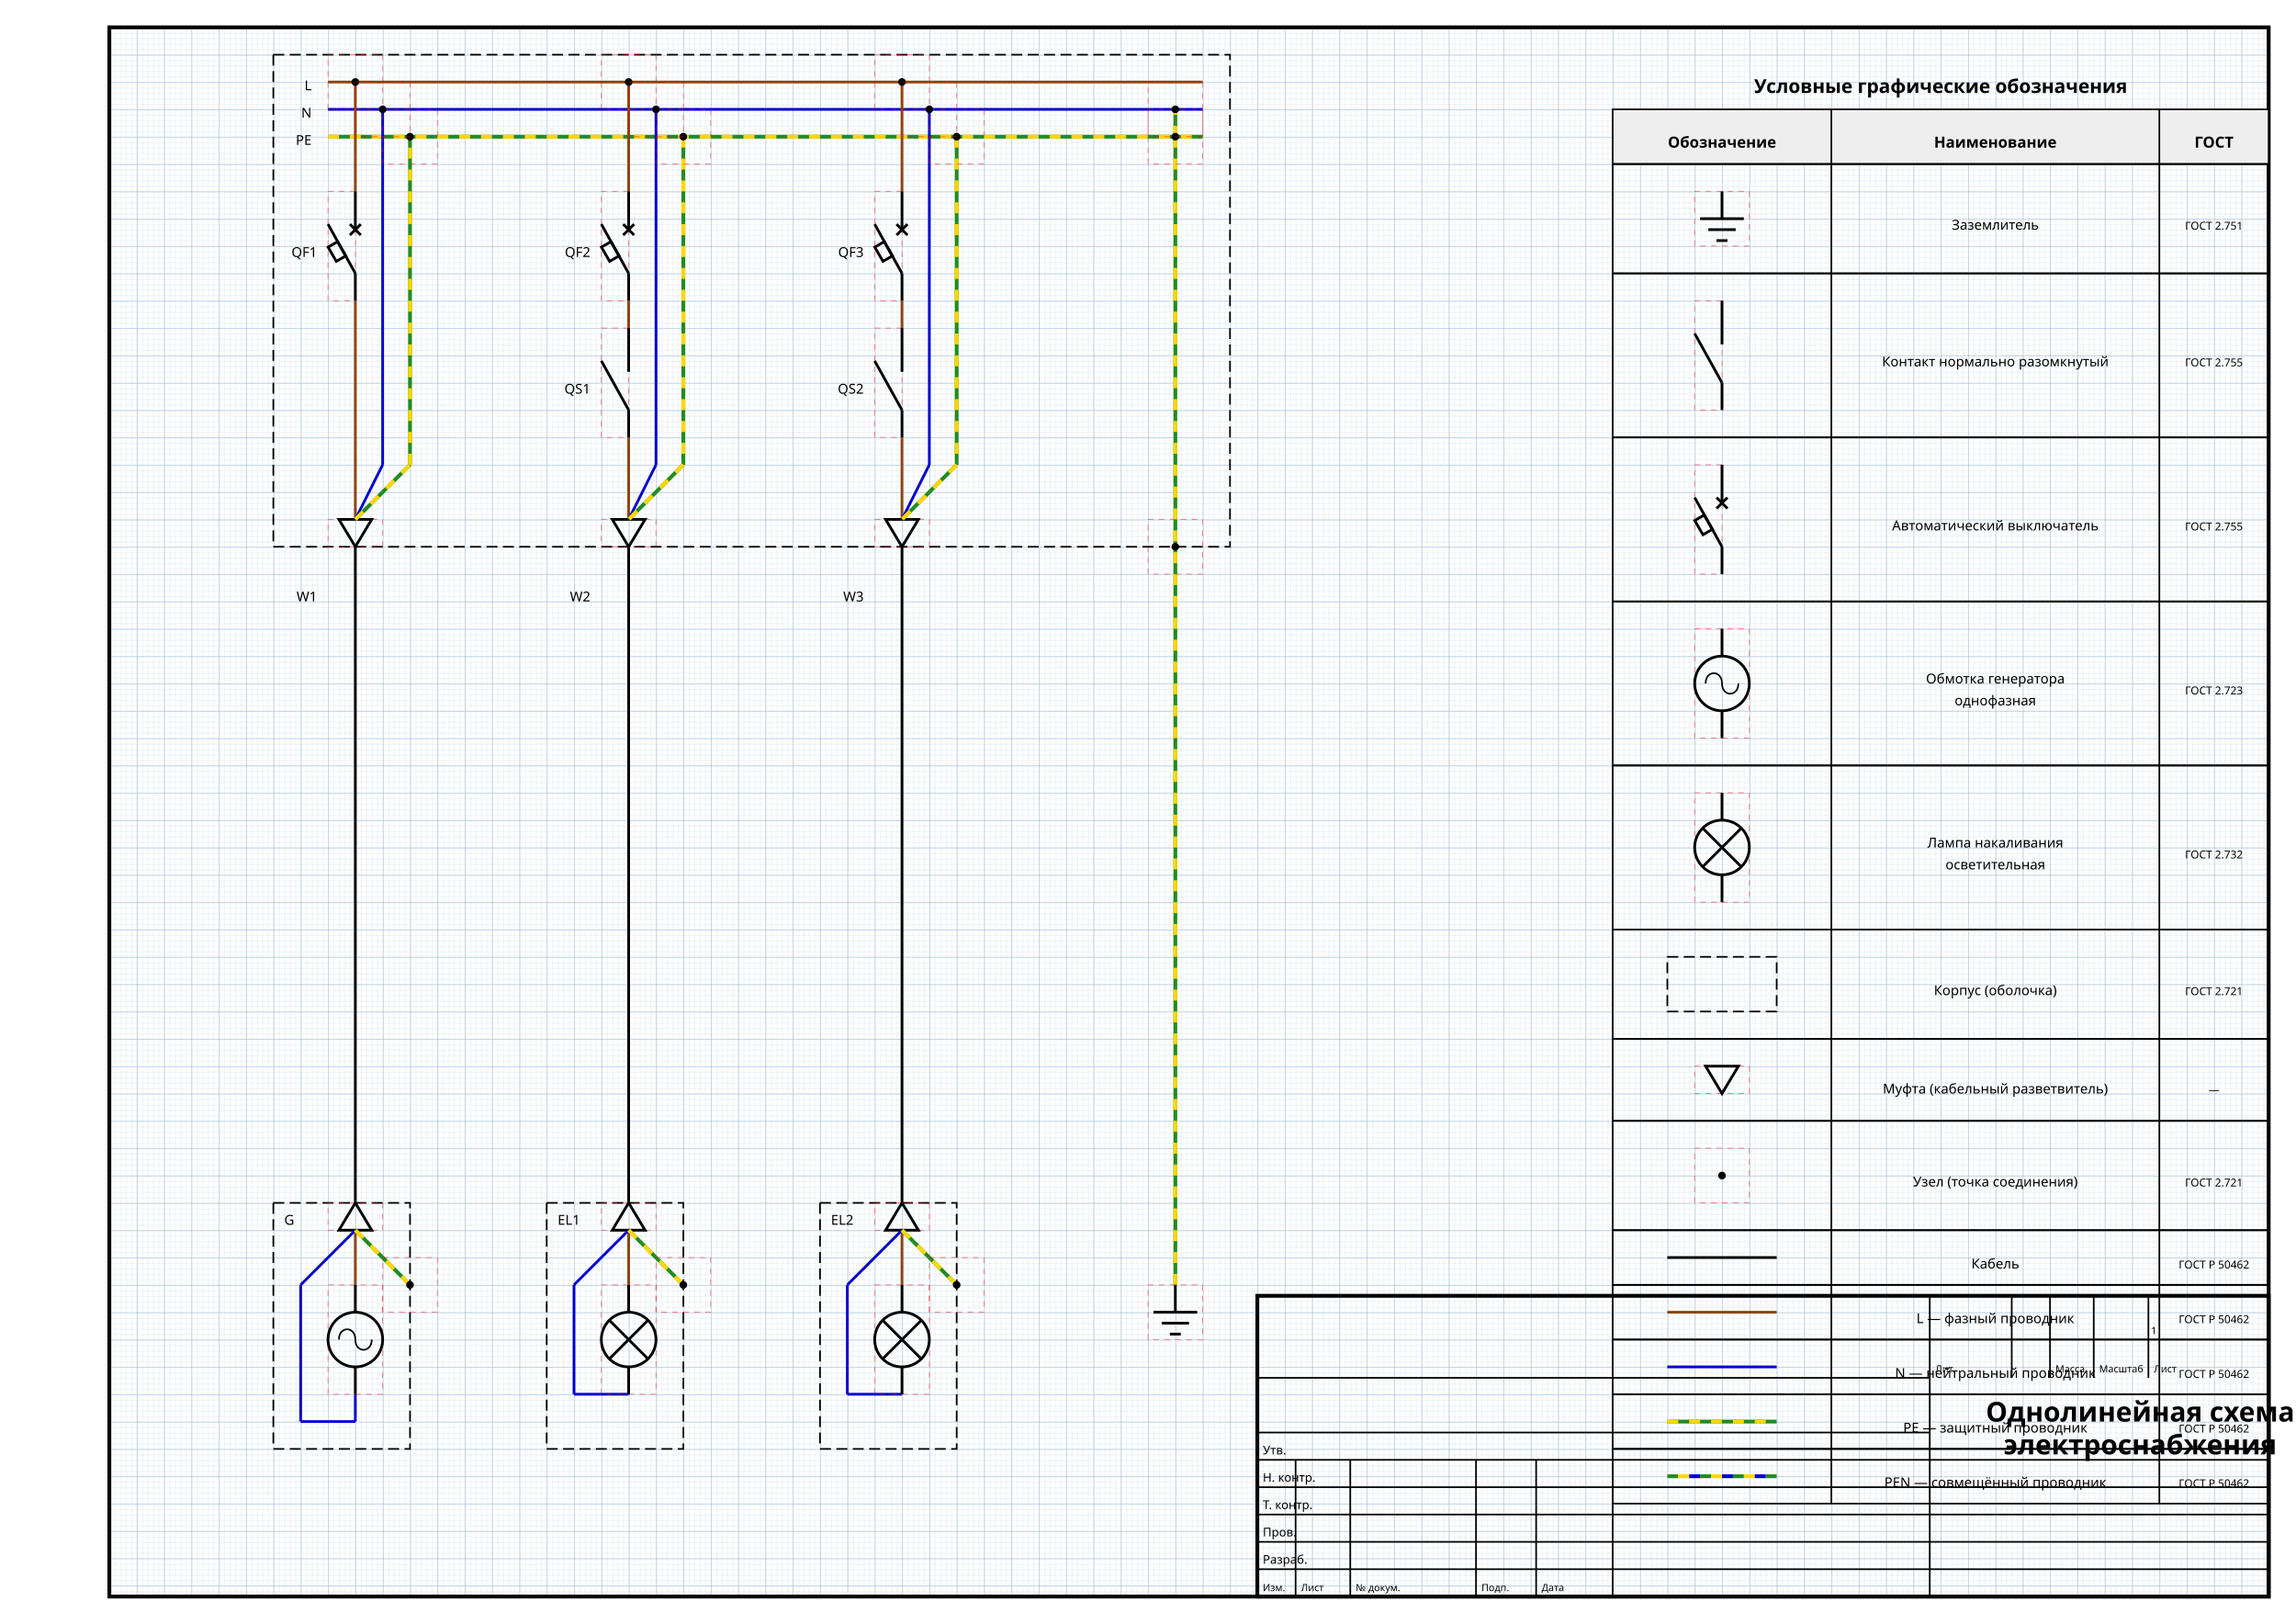
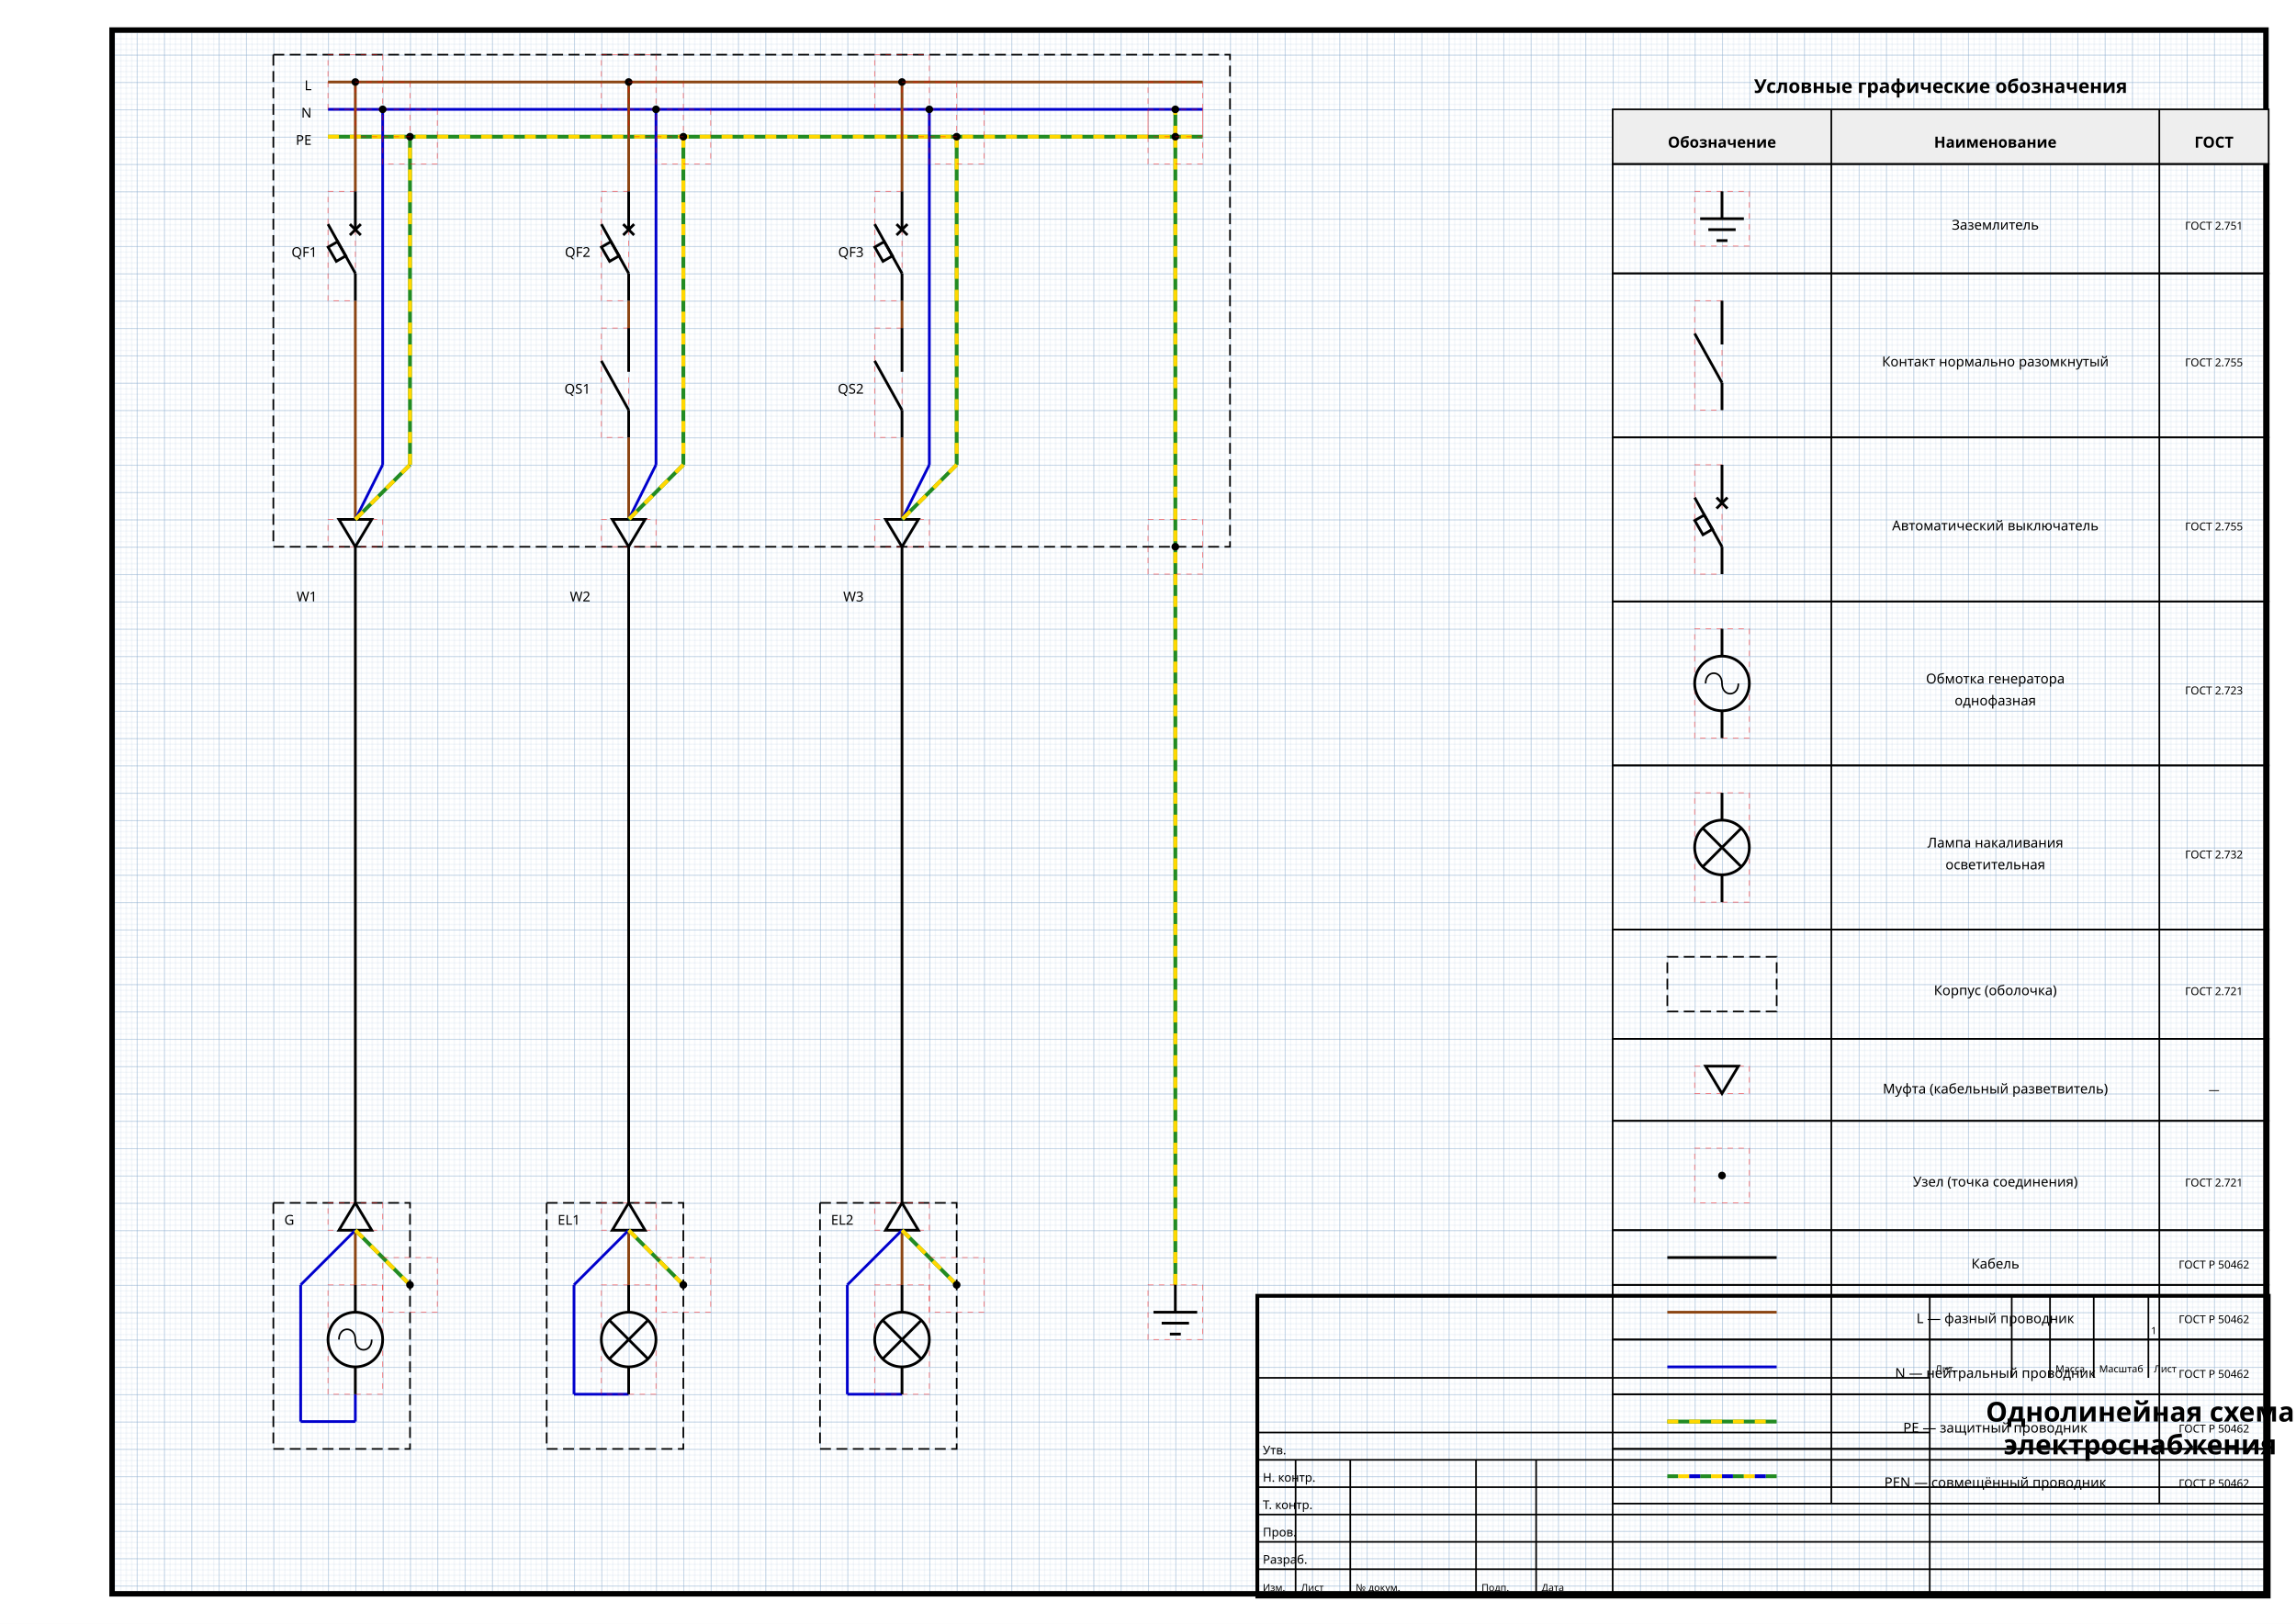
<svg xmlns="http://www.w3.org/2000/svg" width="420mm" height="297mm" viewBox="0 0 420 297">
  <rect width="420" height="297" fill="white" />
  <defs>
    <pattern id="mm1" width="1" height="1" patternUnits="userSpaceOnUse">
      <line x1="0" y1="0" x2="0" y2="1" stroke="#c8d8e8" stroke-width="0.1" />
      <line x1="0" y1="0" x2="1" y2="0" stroke="#c8d8e8" stroke-width="0.1" />
    </pattern>
    <pattern id="mm5" width="5" height="5" patternUnits="userSpaceOnUse">
      <rect width="5" height="5" fill="url(#mm1)" />
      <line x1="0" y1="0" x2="0" y2="5" stroke="#90b0d0" stroke-width="0.15" />
      <line x1="0" y1="0" x2="5" y2="0" stroke="#90b0d0" stroke-width="0.15" />
    </pattern>
    <symbol id="ugo-node" overflow="visible">
      <rect x="-5" y="-5" width="10" height="10" fill="none" stroke="red" stroke-width="0.15" stroke-dasharray="1,1" opacity="0.5" />
      <circle cx="0" cy="0" r="0.7" fill="black" stroke="none" />
    </symbol>
    <symbol id="ugo-ground" overflow="visible">
      <rect x="-5" y="0" width="10" height="10" fill="none" stroke="red" stroke-width="0.15" stroke-dasharray="1,1" opacity="0.5" />
      <g stroke="black" stroke-width="0.5">
        <line x1="0" y1="0" x2="0" y2="5" />
        <line x1="-4" y1="5" x2="4" y2="5" />
        <line x1="-2.5" y1="7" x2="2.5" y2="7" />
        <line x1="-1" y1="9" x2="1" y2="9" />
      </g>
    </symbol>
    <symbol id="ugo-contact" overflow="visible">
      <rect x="-5" y="0" width="5" height="20" fill="none" stroke="red" stroke-width="0.15" stroke-dasharray="1,1" opacity="0.5" />
      <g stroke="black" stroke-width="0.5" fill="none">
        <line x1="0" y1="0" x2="0" y2="8" />
        <line x1="0" y1="15" x2="-5" y2="6" />
        <line x1="0" y1="15" x2="0" y2="20" />
      </g>
    </symbol>
    <symbol id="ugo-breaker" overflow="visible">
      <rect x="-5" y="0" width="5" height="20" fill="none" stroke="red" stroke-width="0.15" stroke-dasharray="1,1" opacity="0.5" />
      <g stroke="black" stroke-width="0.5" fill="none">
        <line x1="0" y1="0" x2="0" y2="7" />
        <line x1="-1" y1="6" x2="1" y2="8" />
        <line x1="-1" y1="8" x2="1" y2="6" />
        <line x1="0" y1="15" x2="-5" y2="6" />
        <rect x="-2" y="-1.5" width="2" height="3" fill="none" stroke="black" stroke-width="0.5" transform="translate(-2.5, 10.5) rotate(-30)" />
        <line x1="0" y1="15" x2="0" y2="20" />
      </g>
    </symbol>
    <symbol id="ugo-generator" overflow="visible">
      <rect x="-5" y="0" width="10" height="20" fill="none" stroke="red" stroke-width="0.15" stroke-dasharray="1,1" opacity="0.5" />
      <g stroke="black" stroke-width="0.5" fill="none">
        <line x1="0" y1="0" x2="0" y2="5" />
        <circle cx="0" cy="10" r="5" />
        <path d="M-3,10 C-3,7.5 0,7.5 0,10 S3,12.5 3,10" stroke-width="0.3" />
        <line x1="0" y1="15" x2="0" y2="20" />
      </g>
    </symbol>
    <symbol id="ugo-lamp" overflow="visible">
      <rect x="-5" y="0" width="10" height="20" fill="none" stroke="red" stroke-width="0.15" stroke-dasharray="1,1" opacity="0.5" />
      <g stroke="black" stroke-width="0.5" fill="none">
        <line x1="0" y1="0" x2="0" y2="5" />
        <circle cx="0" cy="10" r="5" />
        <line x1="-3.5" y1="6.5" x2="3.5" y2="13.5" />
        <line x1="3.5" y1="6.5" x2="-3.5" y2="13.5" />
        <line x1="0" y1="15" x2="0" y2="20" />
      </g>
    </symbol>
    <symbol id="ugo-mufta" overflow="visible">
      <rect x="-5" y="0" width="10" height="5" fill="none" stroke="red" stroke-width="0.15" stroke-dasharray="1,1" opacity="0.5" />
      <polygon points="-3,0 3,0 0,5" stroke="black" stroke-width="0.5" fill="none" />
    </symbol>
  </defs>
-   <rect x="20" y="5" width="395" height="287" fill="url(#mm5)" />
-   <rect x="20" y="5" width="395" height="287" fill="none" stroke="black" stroke-width="0.7" />
+   <rect x="21" y="6" width="393" height="285" fill="url(#mm5)" />
+   <rect x="20.5" y="5.5" width="394" height="286" fill="none" stroke="black" stroke-width="1" />
  <g stroke="black" stroke-width="0.3" font-family="sans-serif" fill="none">
    <rect x="230" y="237" width="185" height="55" stroke-width="0.7" />
    <line x1="230" y1="287" x2="415" y2="287" />
    <line x1="230" y1="282" x2="415" y2="282" />
    <line x1="230" y1="277" x2="415" y2="277" />
    <line x1="230" y1="272" x2="415" y2="272" />
    <line x1="230" y1="267" x2="415" y2="267" />
    <line x1="230" y1="262" x2="353" y2="262" />
    <line x1="230" y1="252" x2="353" y2="252" />
    <line x1="237" y1="267" x2="237" y2="292" />
    <line x1="247" y1="267" x2="247" y2="292" />
    <line x1="270" y1="267" x2="270" y2="292" />
    <line x1="281" y1="267" x2="281" y2="292" />
    <line x1="295" y1="267" x2="295" y2="292" />
    <line x1="353" y1="237" x2="353" y2="292" />
    <line x1="368" y1="237" x2="368" y2="252" />
    <line x1="375" y1="237" x2="375" y2="252" />
    <line x1="383" y1="237" x2="383" y2="252" />
    <line x1="393" y1="237" x2="393" y2="252" />
    <g font-size="1.8" fill="black" stroke="none">
      <text x="231" y="291">Изм.</text>
      <text x="238" y="291">Лист</text>
      <text x="248" y="291">№ докум.</text>
      <text x="271" y="291">Подп.</text>
      <text x="282" y="291">Дата</text>
    </g>
    <g font-size="2.2" fill="black" stroke="none">
      <text x="231" y="286">Разраб.</text>
      <text x="231" y="281">Пров.</text>
      <text x="231" y="271">Н. контр.</text>
      <text x="231" y="276">Т. контр.</text>
      <text x="231" y="266">Утв.</text>
    </g>
    <text x="391.5" y="260" font-size="5" fill="black" stroke="none" text-anchor="middle" font-weight="bold">Однолинейная схема</text>
    <text x="391.5" y="266" font-size="5" fill="black" stroke="none" text-anchor="middle" font-weight="bold">электроснабжения</text>
    <g font-size="1.8" fill="black" stroke="none">
      <text x="354" y="251">Лит.</text>
      <text x="376" y="251">Масса</text>
      <text x="384" y="251">Масштаб</text>
    </g>
    <g font-size="1.8" fill="black" stroke="none">
      <text x="394" y="251">Лист</text>
      <text x="394" y="244" text-anchor="middle">1</text>
    </g>
  </g>
  <rect x="50" y="10" width="175" height="90" fill="none" stroke="black" stroke-width="0.3" stroke-dasharray="2,1" />
  <line x1="60" y1="15" x2="220" y2="15" stroke="#8B4513" stroke-width="0.5" />
  <line x1="60" y1="20" x2="220" y2="20" stroke="#0000CC" stroke-width="0.5" />
  <g stroke-width="0.7">
    <line x1="60" y1="25" x2="220" y2="25" stroke="#228B22" />
    <line x1="60" y1="25" x2="220" y2="25" stroke="#FFD700" stroke-dasharray="2,2" />
  </g>
  <rect x="50" y="220" width="25" height="45" fill="none" stroke="black" stroke-width="0.3" stroke-dasharray="2,1" />
  <rect x="100" y="220" width="25" height="45" fill="none" stroke="black" stroke-width="0.3" stroke-dasharray="2,1" />
  <rect x="150" y="220" width="25" height="45" fill="none" stroke="black" stroke-width="0.3" stroke-dasharray="2,1" />
  <g stroke="#8B4513" stroke-width="0.5">
    <line x1="65" y1="15" x2="65" y2="35" />
    <line x1="65" y1="55" x2="65" y2="95" />
    <line x1="65" y1="225" x2="65" y2="235" />
    <line x1="115" y1="15" x2="115" y2="35" />
    <line x1="115" y1="55" x2="115" y2="60" />
    <line x1="115" y1="80" x2="115" y2="95" />
    <line x1="115" y1="225" x2="115" y2="235" />
    <line x1="165" y1="15" x2="165" y2="35" />
    <line x1="165" y1="55" x2="165" y2="60" />
    <line x1="165" y1="80" x2="165" y2="95" />
    <line x1="165" y1="225" x2="165" y2="235" />
  </g>
  <use href="#ugo-breaker" x="65" y="35" />
  <use href="#ugo-breaker" x="115" y="35" />
  <use href="#ugo-contact" x="115" y="60" />
  <use href="#ugo-breaker" x="165" y="35" />
  <use href="#ugo-contact" x="165" y="60" />
  <use href="#ugo-mufta" x="65" y="95" />
  <line x1="65" y1="100" x2="65" y2="220" stroke="black" stroke-width="0.5" />
  <g transform="translate(65, 225) scale(1, -1)">
    <use href="#ugo-mufta" />
  </g>
  <use href="#ugo-mufta" x="115" y="95" />
  <line x1="115" y1="100" x2="115" y2="220" stroke="black" stroke-width="0.5" />
  <g transform="translate(115, 225) scale(1, -1)">
    <use href="#ugo-mufta" />
  </g>
  <use href="#ugo-mufta" x="165" y="95" />
  <line x1="165" y1="100" x2="165" y2="220" stroke="black" stroke-width="0.5" />
  <g transform="translate(165, 225) scale(1, -1)">
    <use href="#ugo-mufta" />
  </g>
  <g stroke="#0000CC" stroke-width="0.5">
    <line x1="70" y1="20" x2="70" y2="85" />
    <line x1="70" y1="85" x2="65" y2="95" />
    <line x1="65" y1="225" x2="55" y2="235" />
    <line x1="55" y1="235" x2="55" y2="260" />
    <line x1="55" y1="260" x2="65" y2="260" />
    <line x1="65" y1="260" x2="65" y2="255" />
    <line x1="120" y1="20" x2="120" y2="85" />
    <line x1="120" y1="85" x2="115" y2="95" />
    <line x1="115" y1="225" x2="105" y2="235" />
    <line x1="105" y1="235" x2="105" y2="255" />
    <line x1="105" y1="255" x2="115" y2="255" />
    <line x1="170" y1="20" x2="170" y2="85" />
    <line x1="170" y1="85" x2="165" y2="95" />
    <line x1="165" y1="225" x2="155" y2="235" />
    <line x1="155" y1="235" x2="155" y2="255" />
    <line x1="155" y1="255" x2="165" y2="255" />
  </g>
  <g stroke-width="0.7">
    <line x1="65" y1="95" x2="75" y2="85" stroke="#228B22" />
    <line x1="75" y1="85" x2="75" y2="25" stroke="#228B22" />
    <line x1="65" y1="225" x2="75" y2="235" stroke="#228B22" />
    <line x1="125" y1="25" x2="125" y2="85" stroke="#228B22" />
    <line x1="125" y1="85" x2="115" y2="95" stroke="#228B22" />
    <line x1="115" y1="225" x2="125" y2="235" stroke="#228B22" />
    <line x1="175" y1="25" x2="175" y2="85" stroke="#228B22" />
    <line x1="175" y1="85" x2="165" y2="95" stroke="#228B22" />
    <line x1="165" y1="225" x2="175" y2="235" stroke="#228B22" />
    <line x1="215" y1="25" x2="215" y2="20" stroke="#228B22" />
    <line x1="215" y1="25" x2="215" y2="235" stroke="#228B22" />
    <line x1="65" y1="95" x2="75" y2="85" stroke="#FFD700" stroke-dasharray="2,2" />
    <line x1="75" y1="85" x2="75" y2="25" stroke="#FFD700" stroke-dasharray="2,2" />
    <line x1="65" y1="225" x2="75" y2="235" stroke="#FFD700" stroke-dasharray="2,2" />
    <line x1="125" y1="25" x2="125" y2="85" stroke="#FFD700" stroke-dasharray="2,2" />
    <line x1="125" y1="85" x2="115" y2="95" stroke="#FFD700" stroke-dasharray="2,2" />
    <line x1="115" y1="225" x2="125" y2="235" stroke="#FFD700" stroke-dasharray="2,2" />
    <line x1="175" y1="25" x2="175" y2="85" stroke="#FFD700" stroke-dasharray="2,2" />
    <line x1="175" y1="85" x2="165" y2="95" stroke="#FFD700" stroke-dasharray="2,2" />
    <line x1="165" y1="225" x2="175" y2="235" stroke="#FFD700" stroke-dasharray="2,2" />
    <line x1="215" y1="25" x2="215" y2="20" stroke="#FFD700" stroke-dasharray="2,2" />
    <line x1="215" y1="25" x2="215" y2="235" stroke="#FFD700" stroke-dasharray="2,2" />
  </g>
  <use href="#ugo-node" x="75" y="235" />
  <use href="#ugo-node" x="75" y="25" />
  <use href="#ugo-node" x="125" y="25" />
  <use href="#ugo-node" x="125" y="235" />
  <use href="#ugo-node" x="175" y="25" />
  <use href="#ugo-node" x="175" y="235" />
  <use href="#ugo-node" x="215" y="25" />
  <use href="#ugo-node" x="215" y="100" />
  <use href="#ugo-node" x="65" y="15" />
  <use href="#ugo-node" x="115" y="15" />
  <use href="#ugo-node" x="165" y="15" />
  <use href="#ugo-node" x="70" y="20" />
  <use href="#ugo-node" x="120" y="20" />
  <use href="#ugo-node" x="170" y="20" />
  <use href="#ugo-node" x="215" y="20" />
  <use href="#ugo-generator" x="65" y="235" />
  <use href="#ugo-lamp" x="115" y="235" />
  <use href="#ugo-lamp" x="165" y="235" />
  <use href="#ugo-ground" x="215" y="235" />
  <g font-family="sans-serif" font-size="2.5" fill="black">
    <text x="57" y="16.5" text-anchor="end">L</text>
    <text x="57" y="21.5" text-anchor="end">N</text>
    <text x="57" y="26.5" text-anchor="end">PE</text>
    <text x="58" y="47" text-anchor="end">QF1</text>
    <text x="58" y="110" text-anchor="end">W1</text>
    <text x="52" y="224">G</text>
    <text x="108" y="47" text-anchor="end">QF2</text>
    <text x="108" y="72" text-anchor="end">QS1</text>
    <text x="108" y="110" text-anchor="end">W2</text>
    <text x="102" y="224">EL1</text>
    <text x="158" y="47" text-anchor="end">QF3</text>
    <text x="158" y="72" text-anchor="end">QS2</text>
    <text x="158" y="110" text-anchor="end">W3</text>
    <text x="152" y="224">EL2</text>
  </g>
  <g transform="translate(295, 20)" stroke="black" stroke-width="0.3" font-family="sans-serif">
    <text x="60" y="-3" font-size="3.5" font-weight="bold" text-anchor="middle" stroke="none" fill="black">Условные графические обозначения</text>
    <rect x="0" y="0" width="120" height="10" fill="#eee" stroke="black" />
    <text x="20" y="7" font-size="2.8" text-anchor="middle" stroke="none" fill="black" font-weight="bold">Обозначение</text>
    <text x="70" y="7" font-size="2.8" text-anchor="middle" stroke="none" fill="black" font-weight="bold">Наименование</text>
    <text x="110" y="7" font-size="2.8" text-anchor="middle" stroke="none" fill="black" font-weight="bold">ГОСТ</text>
    <line x1="40" y1="0" x2="40" y2="10" />
    <line x1="100" y1="0" x2="100" y2="10" />
    <rect x="0" y="10" width="120" height="20" fill="none" stroke="black" />
    <line x1="40" y1="10" x2="40" y2="30" />
    <line x1="100" y1="10" x2="100" y2="30" />
    <use href="#ugo-ground" x="20" y="15" />
    <text x="70" y="22" font-size="2.5" text-anchor="middle" stroke="none" fill="black">Заземлитель</text>
    <text x="110" y="22" font-size="2" text-anchor="middle" stroke="none" fill="black">ГОСТ 2.751</text>
    <rect x="0" y="30" width="120" height="30" fill="none" stroke="black" />
    <line x1="40" y1="30" x2="40" y2="60" />
    <line x1="100" y1="30" x2="100" y2="60" />
    <use href="#ugo-contact" x="20" y="35" />
    <text x="70" y="47" font-size="2.5" text-anchor="middle" stroke="none" fill="black">Контакт нормально разомкнутый</text>
    <text x="110" y="47" font-size="2" text-anchor="middle" stroke="none" fill="black">ГОСТ 2.755</text>
    <rect x="0" y="60" width="120" height="30" fill="none" stroke="black" />
    <line x1="40" y1="60" x2="40" y2="90" />
    <line x1="100" y1="60" x2="100" y2="90" />
    <use href="#ugo-breaker" x="20" y="65" />
    <text x="70" y="77" font-size="2.5" text-anchor="middle" stroke="none" fill="black">Автоматический выключатель</text>
    <text x="110" y="77" font-size="2" text-anchor="middle" stroke="none" fill="black">ГОСТ 2.755</text>
    <rect x="0" y="90" width="120" height="30" fill="none" stroke="black" />
    <line x1="40" y1="90" x2="40" y2="120" />
    <line x1="100" y1="90" x2="100" y2="120" />
    <use href="#ugo-generator" x="20" y="95" />
    <text x="70" y="105" font-size="2.5" text-anchor="middle" stroke="none" fill="black">Обмотка генератора</text>
    <text x="70" y="109" font-size="2.5" text-anchor="middle" stroke="none" fill="black">однофазная</text>
    <text x="110" y="107" font-size="2" text-anchor="middle" stroke="none" fill="black">ГОСТ 2.723</text>
    <rect x="0" y="120" width="120" height="30" fill="none" stroke="black" />
    <line x1="40" y1="120" x2="40" y2="150" />
    <line x1="100" y1="120" x2="100" y2="150" />
    <use href="#ugo-lamp" x="20" y="125" />
    <text x="70" y="135" font-size="2.5" text-anchor="middle" stroke="none" fill="black">Лампа накаливания</text>
    <text x="70" y="139" font-size="2.5" text-anchor="middle" stroke="none" fill="black">осветительная</text>
    <text x="110" y="137" font-size="2" text-anchor="middle" stroke="none" fill="black">ГОСТ 2.732</text>
    <rect x="0" y="150" width="120" height="20" fill="none" stroke="black" />
    <line x1="40" y1="150" x2="40" y2="170" />
    <line x1="100" y1="150" x2="100" y2="170" />
    <rect x="10" y="155" width="20" height="10" fill="none" stroke="black" stroke-dasharray="2,1" />
    <text x="70" y="162" font-size="2.5" text-anchor="middle" stroke="none" fill="black">Корпус (оболочка)</text>
    <text x="110" y="162" font-size="2" text-anchor="middle" stroke="none" fill="black">ГОСТ 2.721</text>
    <rect x="0" y="170" width="120" height="15" fill="none" stroke="black" />
    <line x1="40" y1="170" x2="40" y2="185" />
    <line x1="100" y1="170" x2="100" y2="185" />
    <use href="#ugo-mufta" x="20" y="175" />
    <text x="70" y="180" font-size="2.5" text-anchor="middle" stroke="none" fill="black">Муфта (кабельный разветвитель)</text>
    <text x="110" y="180" font-size="2" text-anchor="middle" stroke="none" fill="black">—</text>
    <rect x="0" y="185" width="120" height="20" fill="none" stroke="black" />
    <line x1="40" y1="185" x2="40" y2="205" />
    <line x1="100" y1="185" x2="100" y2="205" />
    <use href="#ugo-node" x="20" y="195" />
    <text x="70" y="197" font-size="2.5" text-anchor="middle" stroke="none" fill="black">Узел (точка соединения)</text>
    <text x="110" y="197" font-size="2" text-anchor="middle" stroke="none" fill="black">ГОСТ 2.721</text>
    <rect x="0" y="205" width="120" height="10" fill="none" stroke="black" />
    <line x1="40" y1="205" x2="40" y2="215" />
    <line x1="100" y1="205" x2="100" y2="215" />
    <line x1="10" y1="210" x2="30" y2="210" stroke="black" stroke-width="0.5" />
    <text x="70" y="212" font-size="2.5" text-anchor="middle" stroke="none" fill="black">Кабель</text>
    <text x="110" y="212" font-size="2" text-anchor="middle" stroke="none" fill="black">ГОСТ Р 50462</text>
    <rect x="0" y="215" width="120" height="10" fill="none" stroke="black" />
    <line x1="40" y1="215" x2="40" y2="225" />
    <line x1="100" y1="215" x2="100" y2="225" />
    <line x1="10" y1="220" x2="30" y2="220" stroke="#8B4513" stroke-width="0.5" />
    <text x="70" y="222" font-size="2.5" text-anchor="middle" stroke="none" fill="black">L — фазный проводник</text>
    <text x="110" y="222" font-size="2" text-anchor="middle" stroke="none" fill="black">ГОСТ Р 50462</text>
    <rect x="0" y="225" width="120" height="10" fill="none" stroke="black" />
    <line x1="40" y1="225" x2="40" y2="235" />
    <line x1="100" y1="225" x2="100" y2="235" />
    <line x1="10" y1="230" x2="30" y2="230" stroke="#0000CC" stroke-width="0.5" />
    <text x="70" y="232" font-size="2.5" text-anchor="middle" stroke="none" fill="black">N — нейтральный проводник</text>
    <text x="110" y="232" font-size="2" text-anchor="middle" stroke="none" fill="black">ГОСТ Р 50462</text>
    <rect x="0" y="235" width="120" height="10" fill="none" stroke="black" />
    <line x1="40" y1="235" x2="40" y2="245" />
    <line x1="100" y1="235" x2="100" y2="245" />
    <line x1="10" y1="240" x2="30" y2="240" stroke="#228B22" stroke-width="0.7" />
    <line x1="10" y1="240" x2="30" y2="240" stroke="#FFD700" stroke-width="0.7" stroke-dasharray="2,2" />
    <text x="70" y="242" font-size="2.5" text-anchor="middle" stroke="none" fill="black">PE — защитный проводник</text>
    <text x="110" y="242" font-size="2" text-anchor="middle" stroke="none" fill="black">ГОСТ Р 50462</text>
    <rect x="0" y="245" width="120" height="10" fill="none" stroke="black" />
    <line x1="40" y1="245" x2="40" y2="255" />
    <line x1="100" y1="245" x2="100" y2="255" />
    <line x1="10" y1="250" x2="30" y2="250" stroke="#228B22" stroke-width="0.7" stroke-dasharray="2,4" stroke-dashoffset="0" />
    <line x1="10" y1="250" x2="30" y2="250" stroke="#FFD700" stroke-width="0.7" stroke-dasharray="2,4" stroke-dashoffset="4" />
    <line x1="10" y1="250" x2="30" y2="250" stroke="#0000CC" stroke-width="0.7" stroke-dasharray="2,4" stroke-dashoffset="2" />
    <text x="70" y="252" font-size="2.5" text-anchor="middle" stroke="none" fill="black">PEN — совмещённый проводник</text>
    <text x="110" y="252" font-size="2" text-anchor="middle" stroke="none" fill="black">ГОСТ Р 50462</text>
  </g>
</svg>
